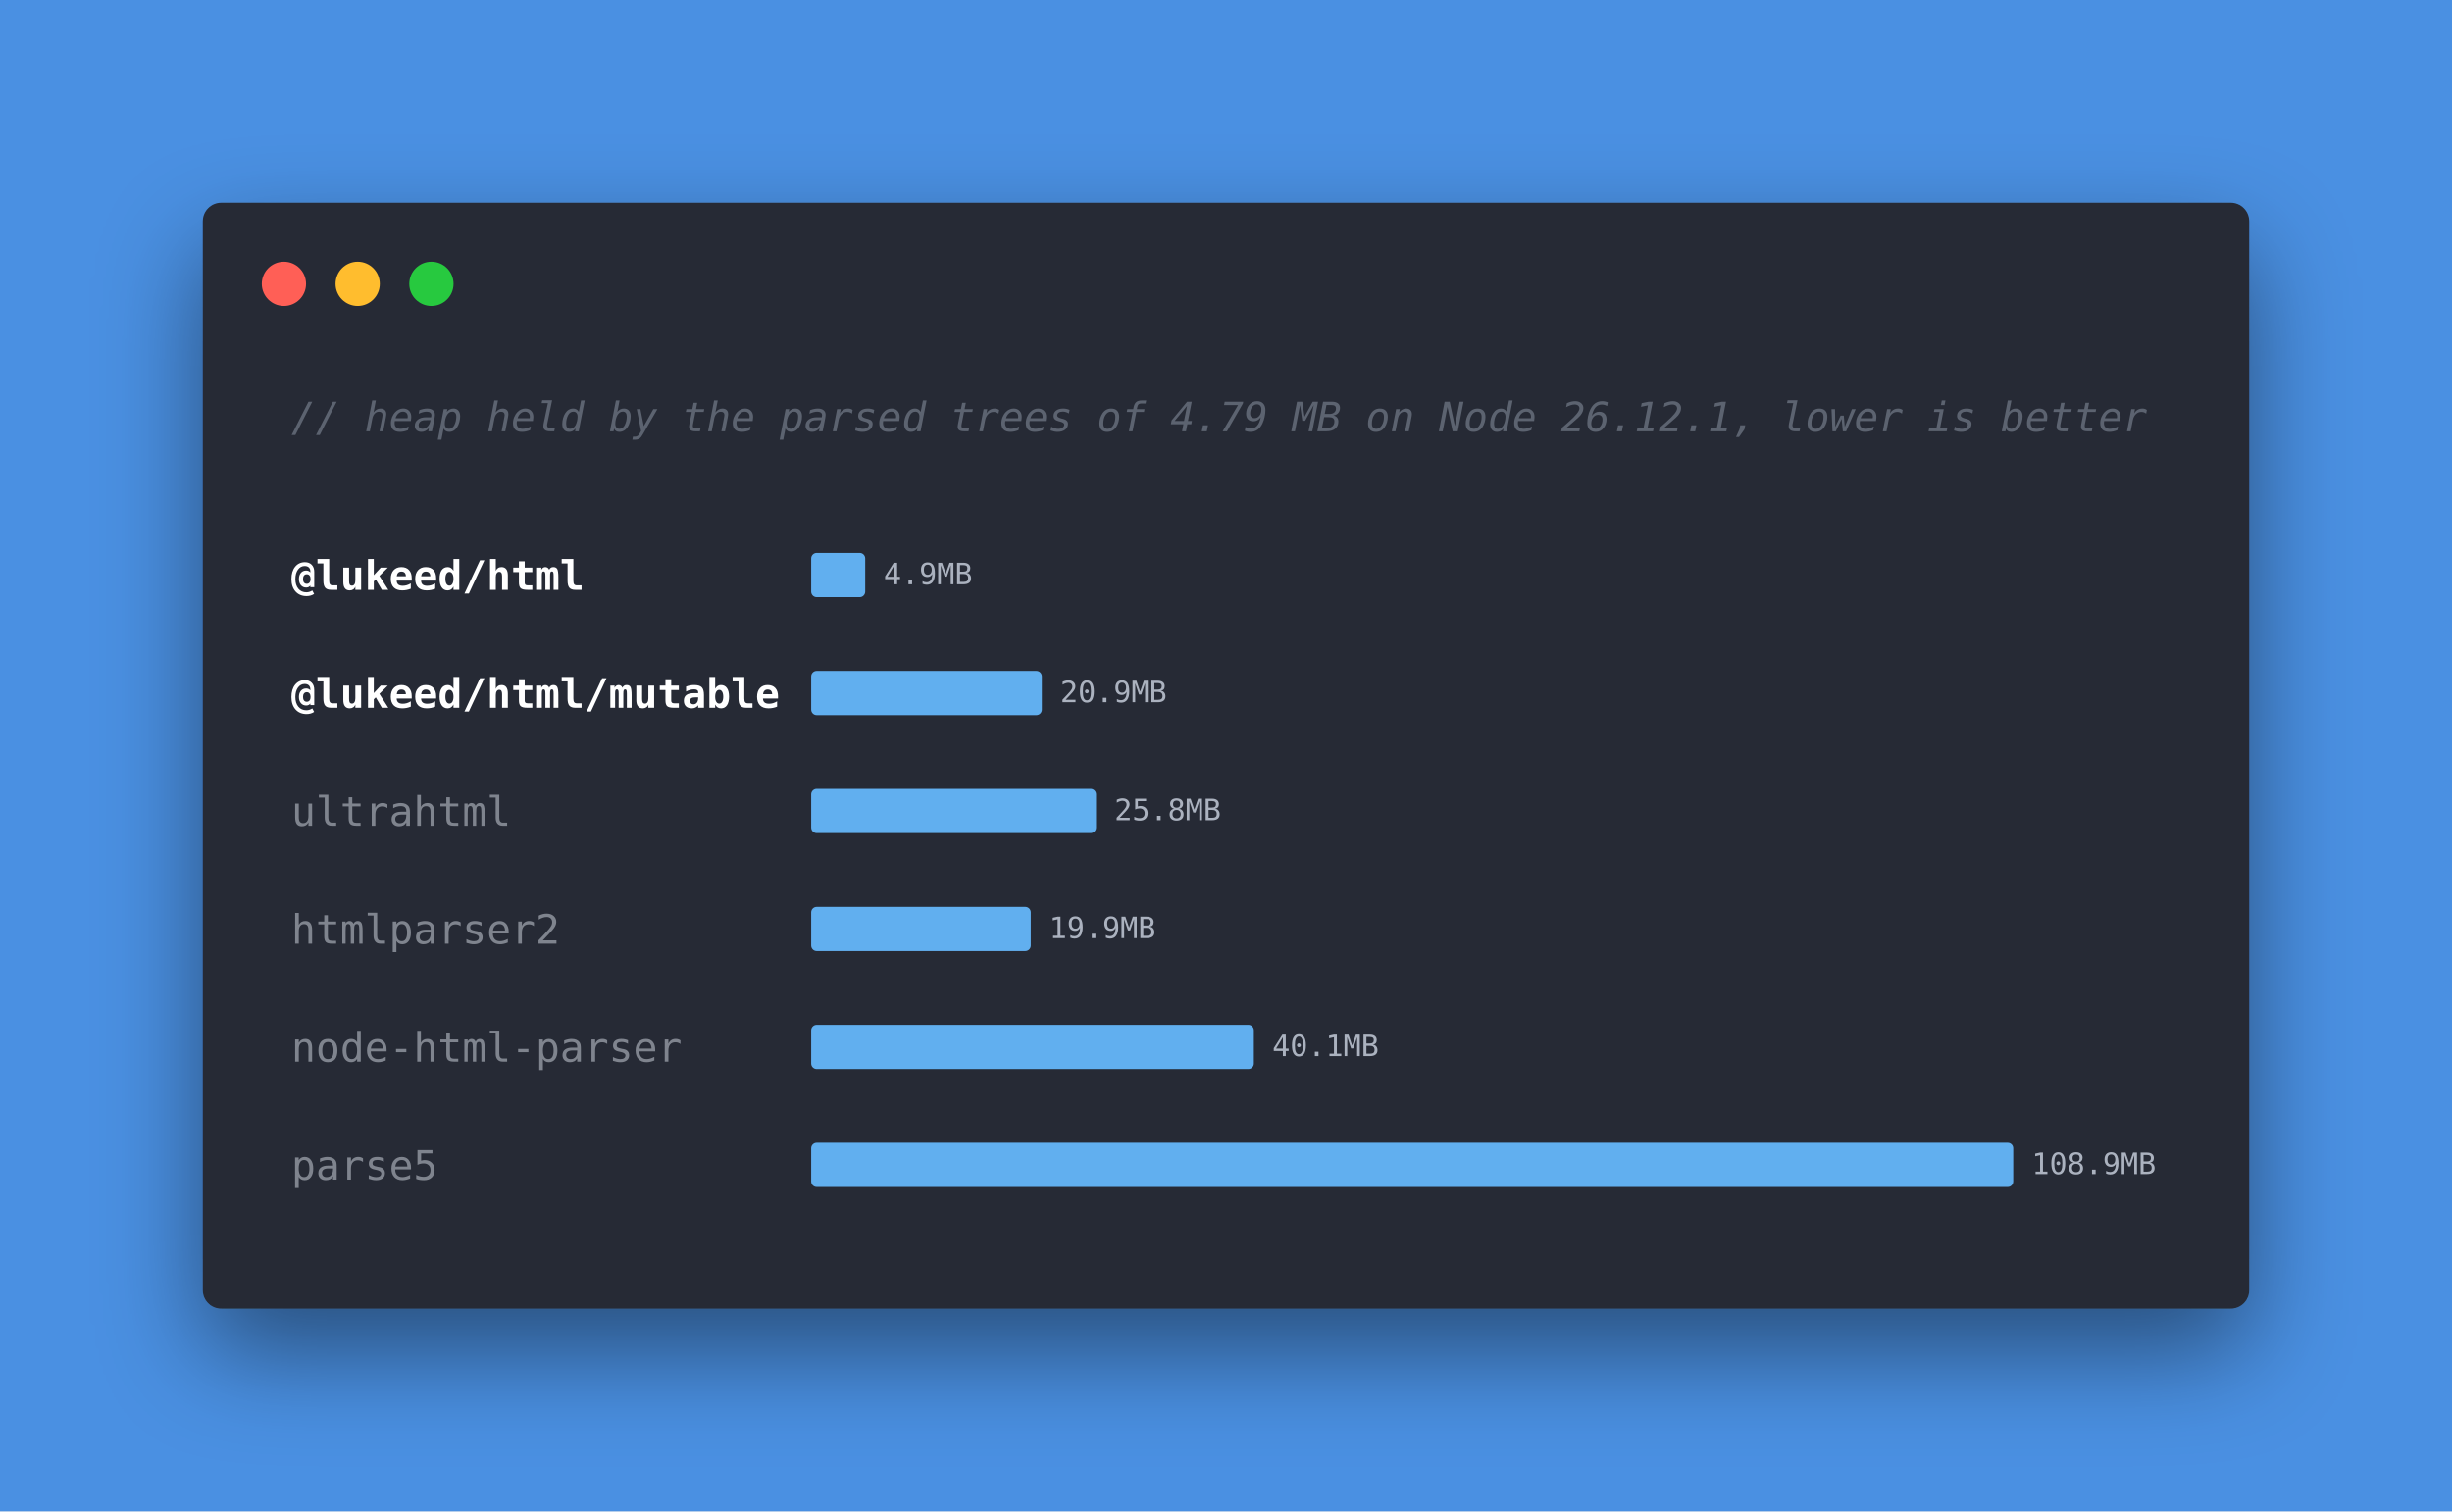
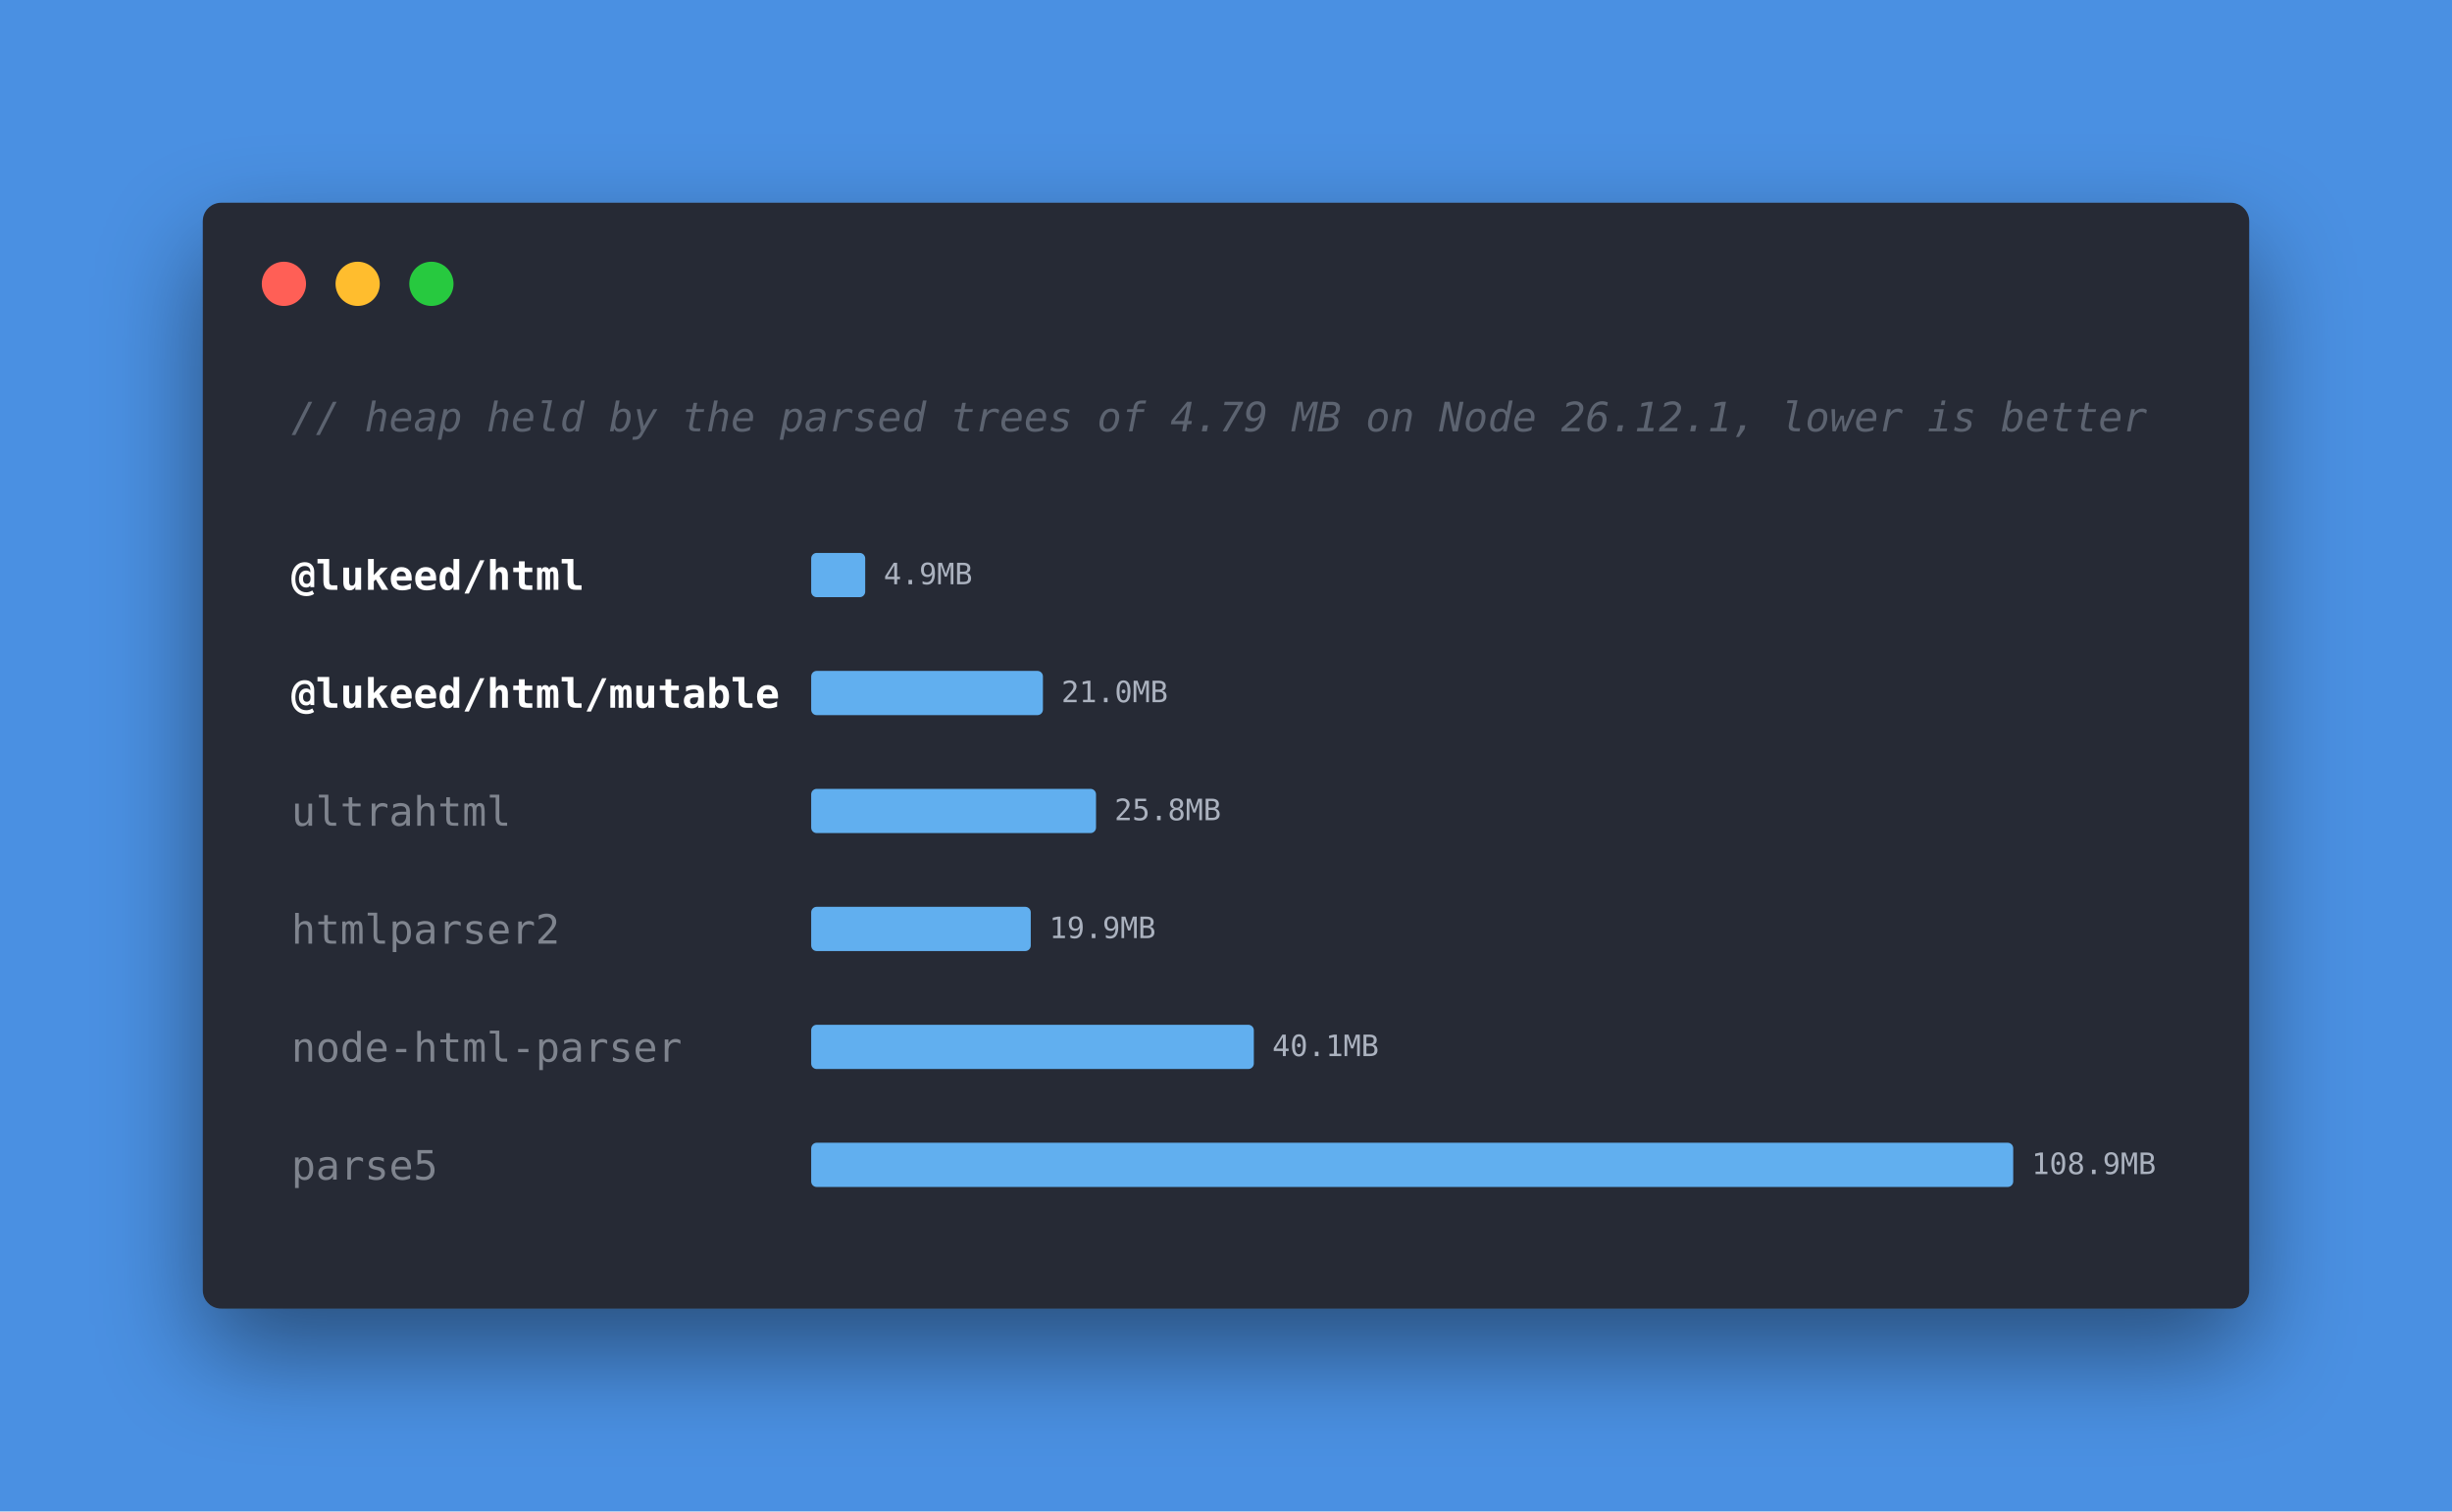
<svg xmlns="http://www.w3.org/2000/svg" width="1330" height="820" viewBox="0 0 1330 820">
  <defs>
    <filter id="shadow" x="-20%" y="-20%" width="140%" height="150%">
      <feDropShadow dx="0" dy="24" stdDeviation="28" flood-color="#000" flood-opacity="0.45" />
    </filter>
  </defs>
  <style>
    text { font-family: Hack, "DejaVu Sans Mono", Menlo, monospace; font-size: 22px; fill: #7f848e; white-space: pre; }
    .c { fill: #5c6370; font-style: italic; }
    .me { fill: #fff; font-weight: bold; }
    .val { font-size: 16px; fill: #abb2bf; }
    .heap { fill: #61afef; }
  </style>
  <rect width="1330" height="820" fill="#4a90e2" />
  <rect x="110" y="110" width="1110" height="600" rx="10" fill="#282c34" filter="url(#shadow)" />
  <circle cx="154" cy="154" r="12" fill="#ff5f56" />
  <circle cx="194" cy="154" r="12" fill="#ffbd2e" />
  <circle cx="234" cy="154" r="12" fill="#27c93f" />
  <text x="158" y="234" class="c">// heap held by the parsed trees of 4.79 MB on Node 26.12.1, lower is better</text>
  <g transform="translate(0 300)">
    <text x="158" y="20" class="me">@lukeed/html</text>
    <rect x="440" y="0" width="29.3" height="24" rx="3" class="heap" />
    <text x="479.3" y="17" class="val">4.9MB</text>
  </g>
  <g transform="translate(0 364)">
    <text x="158" y="20" class="me">@lukeed/html/mutable</text>
-     <rect x="440" y="0" width="125.1" height="24" rx="3" class="heap" />
-     <text x="575.1" y="17" class="val">20.9MB</text>
+     <rect x="440" y="0" width="125.7" height="24" rx="3" class="heap" />
+     <text x="575.7" y="17" class="val">21.0MB</text>
  </g>
  <g transform="translate(0 428)">
    <text x="158" y="20">ultrahtml</text>
    <rect x="440" y="0" width="154.5" height="24" rx="3" class="heap" />
    <text x="604.5" y="17" class="val">25.8MB</text>
  </g>
  <g transform="translate(0 492)">
    <text x="158" y="20">htmlparser2</text>
    <rect x="440" y="0" width="119.1" height="24" rx="3" class="heap" />
    <text x="569.1" y="17" class="val">19.9MB</text>
  </g>
  <g transform="translate(0 556)">
    <text x="158" y="20">node-html-parser</text>
    <rect x="440" y="0" width="240.1" height="24" rx="3" class="heap" />
    <text x="690.1" y="17" class="val">40.1MB</text>
  </g>
  <g transform="translate(0 620)">
    <text x="158" y="20">parse5</text>
    <rect x="440" y="0" width="652.0" height="24" rx="3" class="heap" />
    <text x="1102.0" y="17" class="val">108.9MB</text>
  </g>
</svg>
